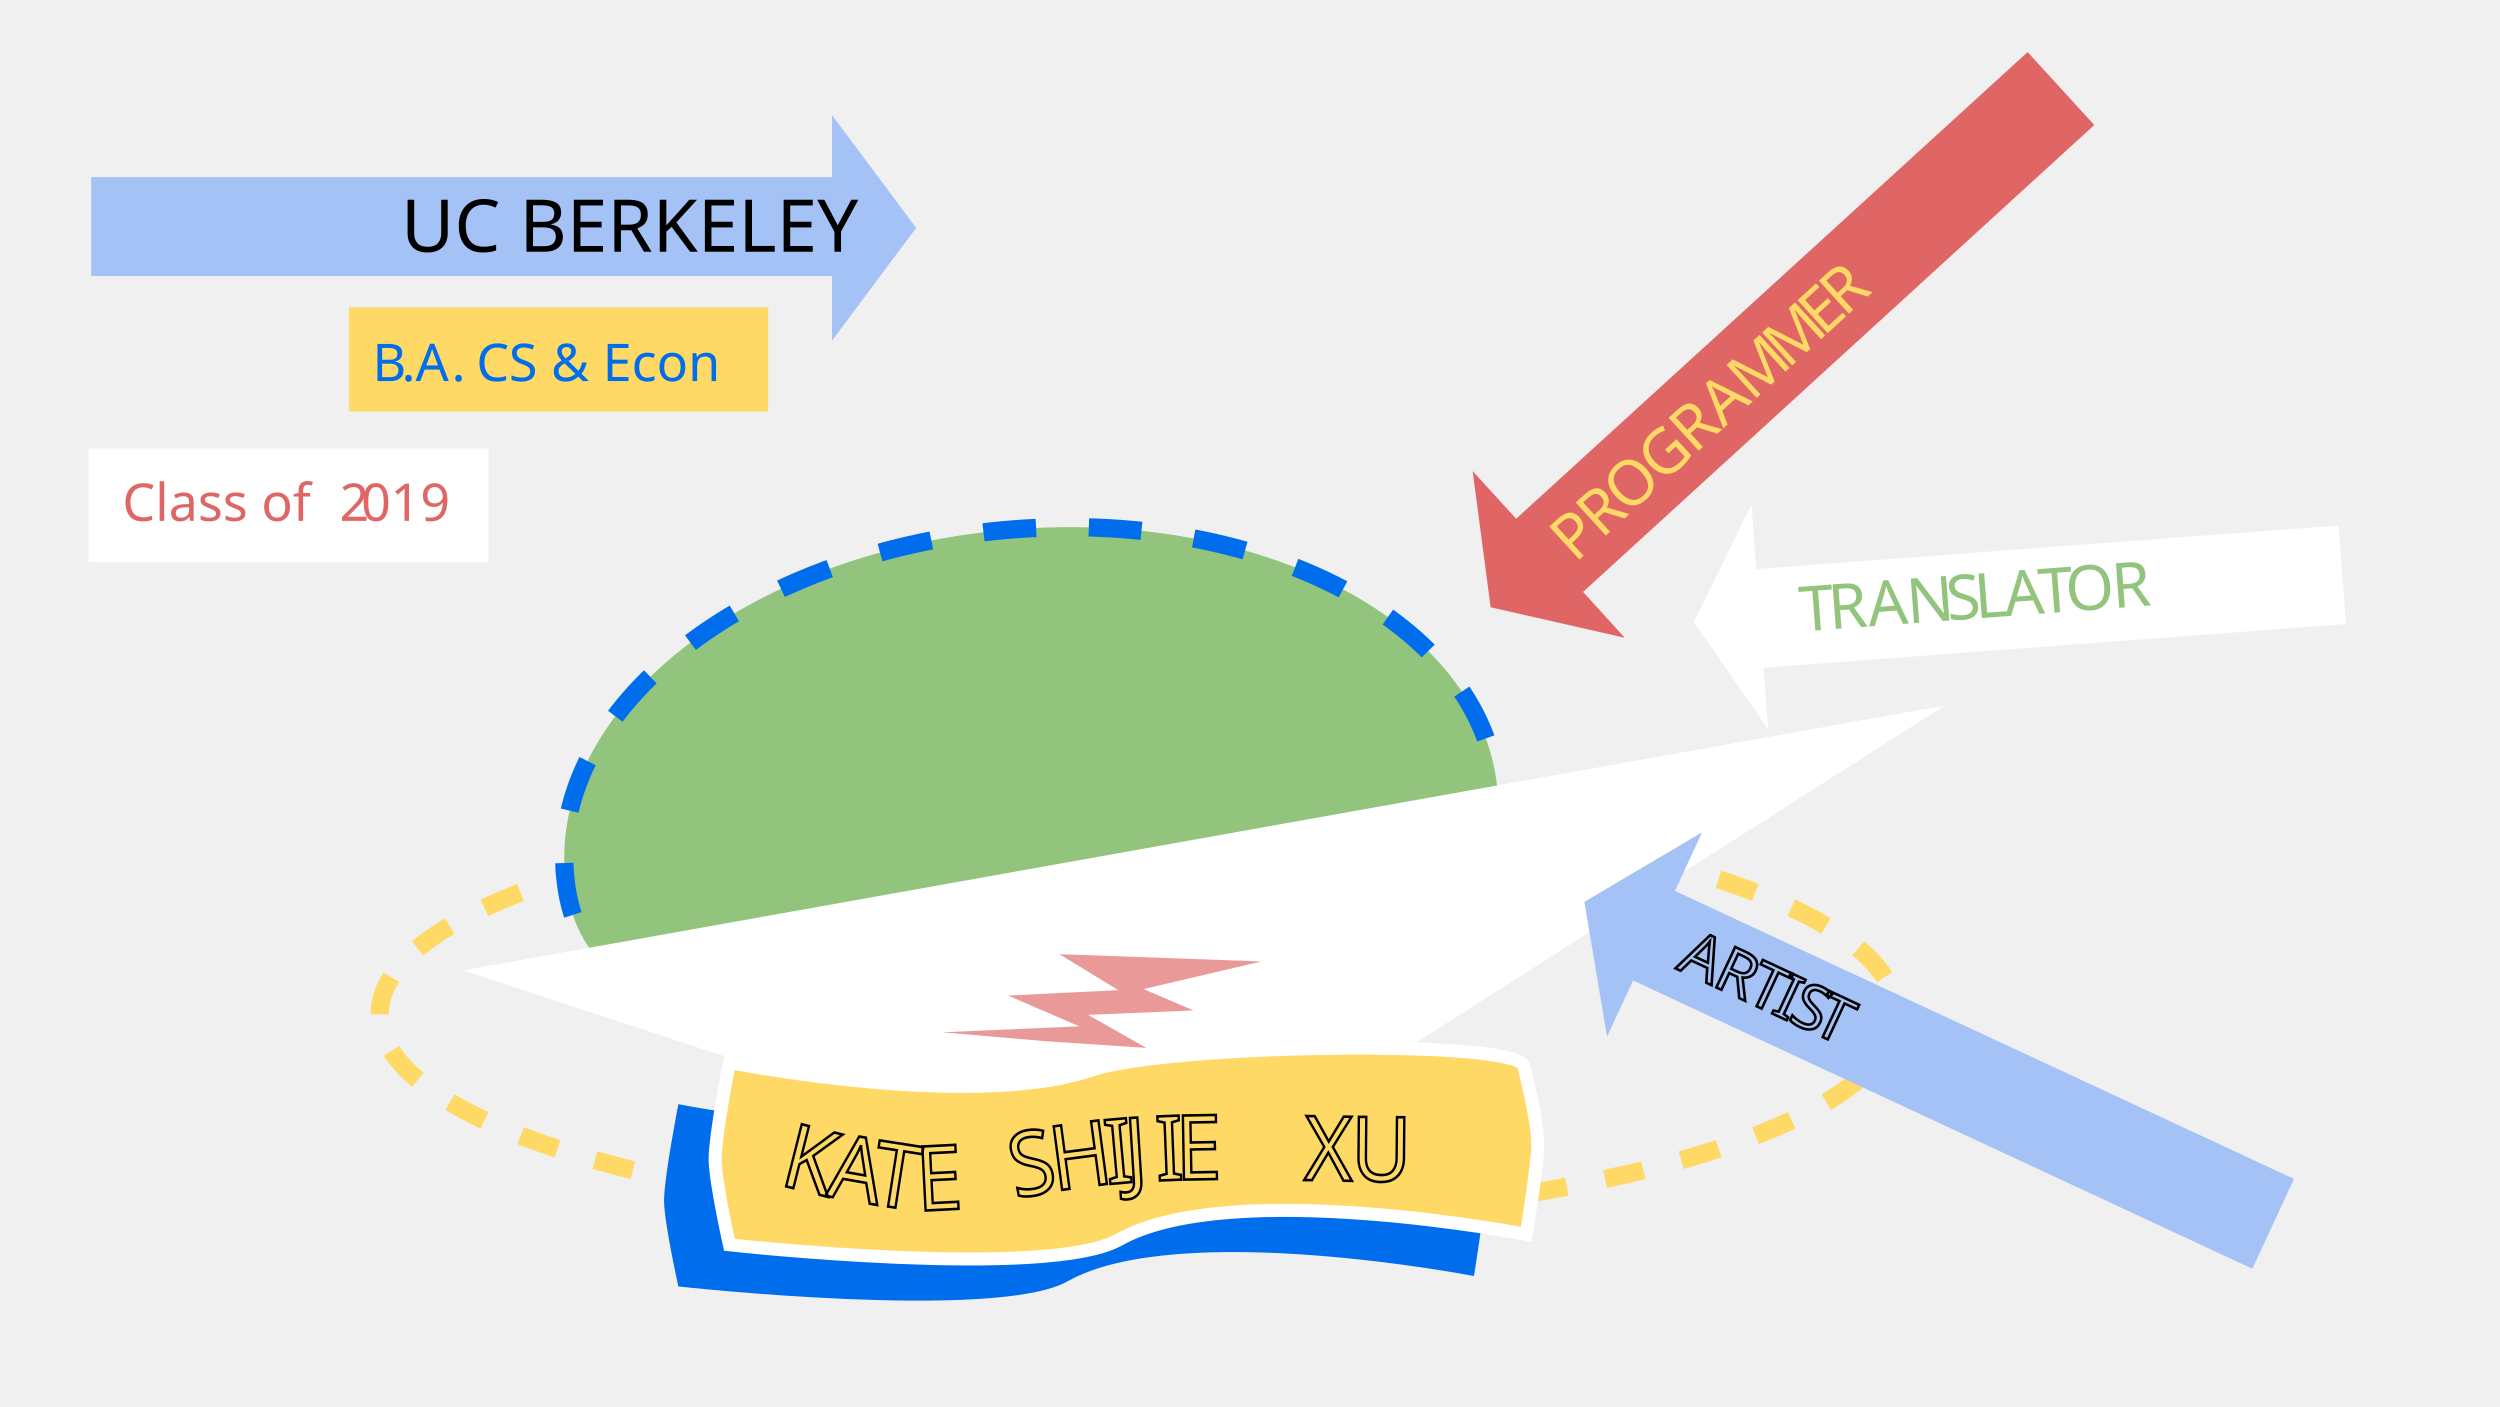
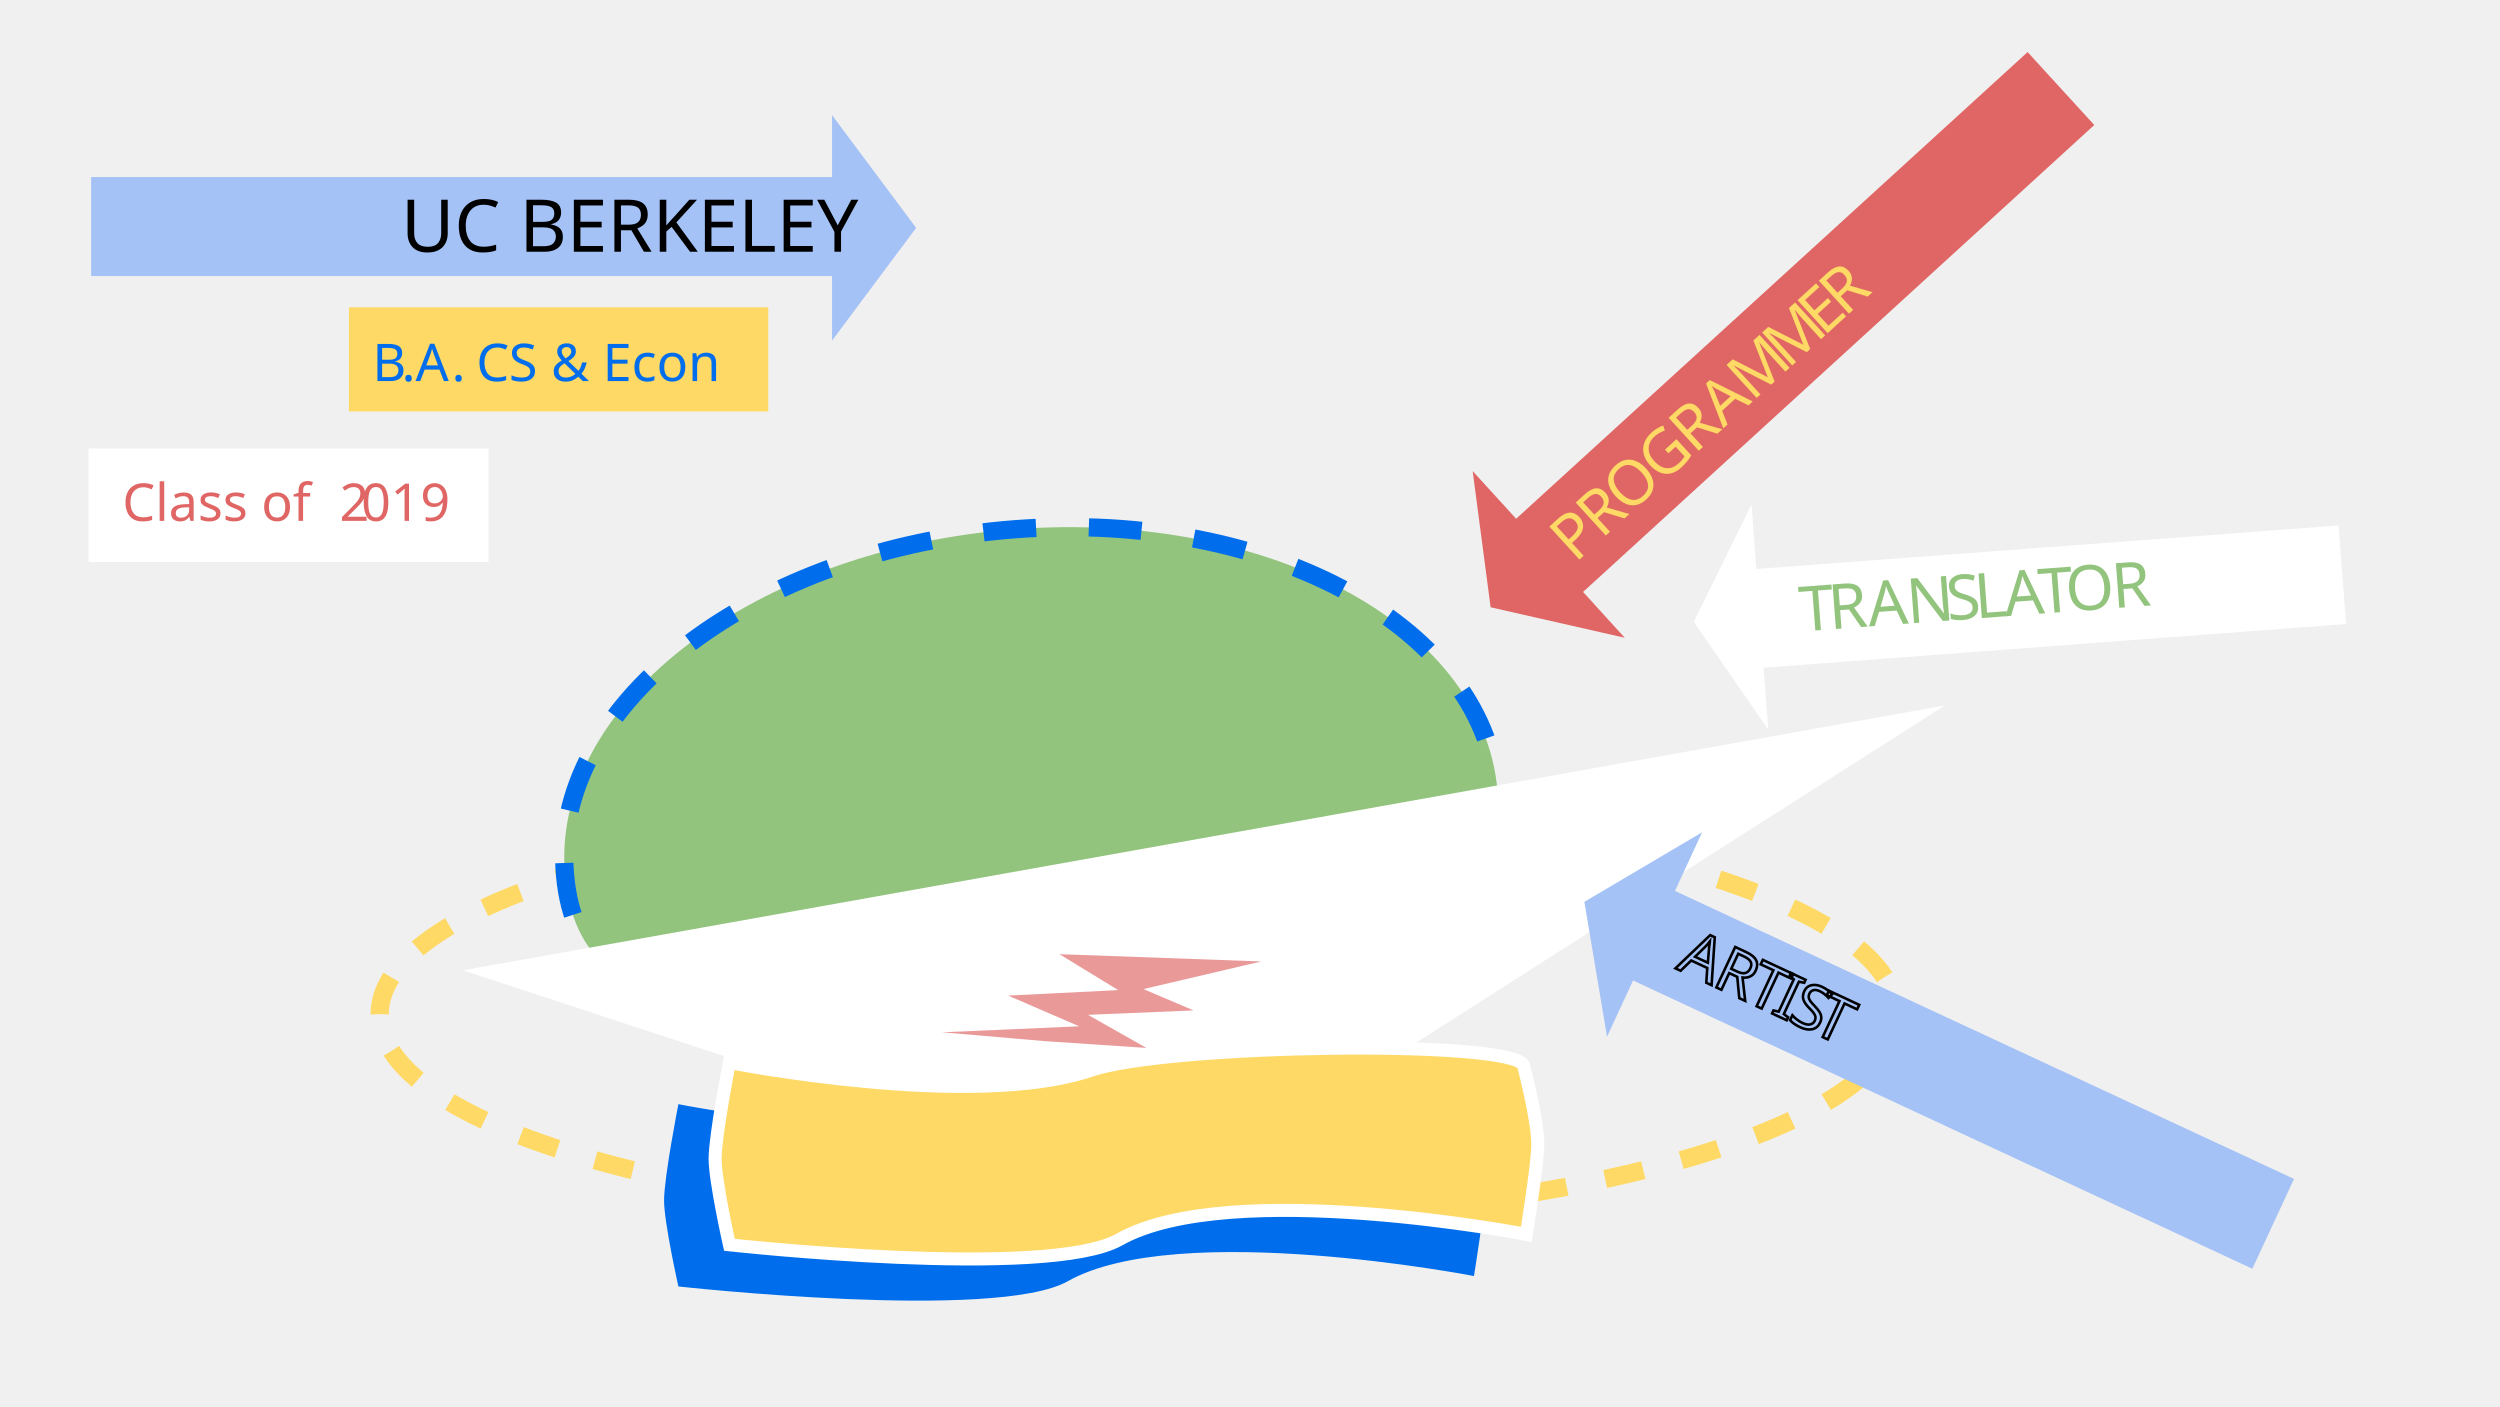
<svg xmlns="http://www.w3.org/2000/svg" version="1.1" id="Layer_2" x="0px" y="0px" width="960px" height="540px" viewBox="0 0 960 540" style="enable-background:new 0 0 960 540;" xml:space="preserve">
  <style type="text/css">
	.st0{fill:#FFFFFF;}
	.st1{fill:none;stroke:#FED965;stroke-width:7;stroke-miterlimit:10;stroke-dasharray:15.041,15.041;}
	.st2{fill:#006EEC;}
	.st3{fill:#92C47D;}
	.st4{fill:none;stroke:#006EEC;stroke-width:7;stroke-miterlimit:10;stroke-dasharray:20.266,20.266;}
	.st5{fill:#A4C2F5;}
	.st6{fill:#FED965;stroke:#FFFFFF;stroke-width:5;stroke-miterlimit:10;}
	.st7{fill:#FED965;}
	.st8{fill:#DF6664;}
	.st9{fill:#EA9999;}
	.st10{fill:none;stroke:#000000;}
- 	.st11{font-family:'ArialMT';}
+ 	.st11{font-family:'Phosphate-Solid';}
	.st12{font-size:34.474px;}
	.st13{letter-spacing:-1.1;}
	.st14{font-size:34.473px;}
	.st15{font-size:34.473px;}
	.st16{font-size:34.476px;}
	.st17{font-size:34.476px;}
	.st18{font-size:34.476px;}
	.st19{fill:none;}
	.st20{font-family:'Phosphate-Solid';}
	.st21{font-size:28px;}
	.st22{font-size:20px;}
	.st23{font-size:24px;}
+ 	.name{
+ 		opacity: 0;
+ 		animation: shine 1s ease-in-out forwards;
+ 		animation-delay: 1s;
+ 	}
+ 	@keyframes shine {
+ 		50% {
+ 			opacity: .5;
+ 		}
+ 		75% {fill: #DF6664;}
+ 		100% {
+ 			opacity: 1;
+ 		}
+ 	}
</style>
  <rect id="class" x="34" y="172.2" class="st0" width="153.6" height="43.6" />
  <g id="dotted">
    <ellipse class="st1" cx="437" cy="389.4" rx="291.2" ry="80.4" />
  </g>
  <path id="bName" class="st2" d="M260.5,424c0,0-5.5,28-5.5,37c0,8.5,5.5,33,5.5,33s122,13.5,149.5-2c42.6-24,156-2,156-2  s4.2-25.7,4.4-34c0.2-9.5-5.5-31-5.5-31c-5.2-9.9-136.4-8-165.8,2C353.3,442.5,260.5,424,260.5,424z" />
  <g id="gCircle">
    <path class="st3" d="M575,303.2c5.9,64.2-83.4,66.6-182.3,75.8S222.9,400.4,217,336.3c-5.9-64.2,69.4-123.6,168.3-132.7   S569.1,239.1,575,303.2z" />
    <path class="st4" d="M575,303.2c5.9,64.2-83.4,66.6-182.3,75.8S222.9,400.4,217,336.3c-5.9-64.2,69.4-123.6,168.3-132.7   S569.1,239.1,575,303.2z" />
  </g>
  <polygon id="berkArrow" class="st5" points="351.8,87.5 319.5,44.2 319.5,68 35,68 35,106 319.5,106 319.5,130.8 " />
  <polygon id="wTriangle" class="st0" points="177.8,372.6 448.1,461.4 746.8,270.9 " />
  <path id="yName" class="st6" d="M280.1,408c0,0-5.5,28-5.5,37c0,8.5,5.5,33,5.5,33s122.2,13.5,149.7-2c42.6-24,156.3-2,156.3-2  s4.2-25.7,4.4-34c0.2-9.5-5.5-31-5.5-31c-5.2-9.9-136.6-8-166.1,2C373.1,426.5,280.1,408,280.1,408z" />
  <rect id="bA" x="134" y="118" class="st7" width="161" height="40" />
  <polygon id="bArrow" class="st5" points="608.4,346.3 617.1,398.1 627.1,376.5 659.7,391.7 864.9,487.2 880.9,452.7 673.2,356.1   643.2,342.1 653.6,319.6 " />
  <polygon id="rArrow" class="st8" points="572.4,233.2 623.9,244.9 607.9,227.3 804.2,48 778.6,20 582.2,199.2 565.5,180.9 " />
  <polygon id="tArrow" class="st0" points="650.4,238.8 679,280.1 677.2,256.4 900.9,239.6 898,201.8 674.4,218.5 672.6,193.7 " />
  <polygon id="thunder" class="st9" points="361.8,396.4 401.2,399.8 440.2,402.4 417.8,389.7 458.3,388 439.1,379.8 484.3,369.2   406.8,366.4 429.4,380.2 387.1,382.3 414.4,394.1 " />
  <g id="myname">
-     <text transform="matrix(0.8933 0.2252 -0.2444 0.9697 298.8775 454.8228)" class="st10 st11 st12">K</text>
-     <text transform="matrix(0.9071 0.1606 -0.1743 0.9847 316.9262 459.2102)" class="st10 st11 st12 st13">A</text>
-     <text transform="matrix(0.9102 0.142 -0.1542 0.988 333.6991 462.1753)" class="st10 st11 st14">T</text>
-     <text transform="matrix(0.9201 -4.661630e-02 5.060135e-02 0.9987 352.3568 464.9902)" class="st10 st11 st12">E</text>
-     <text transform="matrix(0.9057 -0.1684 0.1828 0.9831 389.7459 460.2291)" class="st10 st11 st15">S</text>
-     <text transform="matrix(0.9132 -0.1214 0.1318 0.9913 404.805 457.3094)" class="st10 st11 st12">H</text>
-     <text transform="matrix(0.9176 -8.222787e-02 8.925722e-02 0.996 425.1178 454.7484)" class="st10 st11 st12">I</text>
-     <text transform="matrix(0.9194 -5.799075e-02 6.294816e-02 0.998 432.5275 454.0578)" class="st10 st11 st12">J</text>
-     <text transform="matrix(0.9205 -3.660820e-02 3.973770e-02 0.9992 444.1253 453.3518)" class="st10 st11 st12">I</text>
-     <text transform="matrix(0.9211 -1.561400e-02 1.694878e-02 0.9999 451.5668 453.0149)" class="st10 st11 st16">E</text>
-     <text transform="matrix(0.9211 1.548510e-02 -1.680887e-02 0.9999 500.6596 453.1411)" class="st10 st11 st17">X</text>
-     <text transform="matrix(0.9212 7.986096e-03 -8.668796e-03 1 518.7207 453.4622)" class="st10 st11 st18">U</text>
+     <text transform="matrix(0.8933 0.2252 -0.2444 0.9697 298.8775 454.8228)" class="name st11 st12">K</text>
+     <text transform="matrix(0.9071 0.1606 -0.1743 0.9847 316.9262 459.2102)" class="name st11 st12 st13">A</text>
+     <text transform="matrix(0.9102 0.142 -0.1542 0.988 333.6991 462.1753)" class="name st11 st14">T</text>
+     <text transform="matrix(0.9201 -4.661630e-02 5.060135e-02 0.9987 352.3568 464.9902)" class="name st11 st12">E</text>
+     <text transform="matrix(0.9057 -0.1684 0.1828 0.9831 389.7459 460.2291)" class="name st11 st15">S</text>
+     <text transform="matrix(0.9132 -0.1214 0.1318 0.9913 404.805 457.3094)" class="name st11 st12">H</text>
+     <text transform="matrix(0.9176 -8.222787e-02 8.925722e-02 0.996 425.1178 454.7484)" class="name st11 st12">I</text>
+     <text transform="matrix(0.9194 -5.799075e-02 6.294816e-02 0.998 432.5275 454.0578)" class="name st11 st12">J</text>
+     <text transform="matrix(0.9205 -3.660820e-02 3.973770e-02 0.9992 444.1253 453.3518)" class="name st11 st12">I</text>
+     <text transform="matrix(0.9211 -1.561400e-02 1.694878e-02 0.9999 451.5668 453.0149)" class="name st11 st16">E</text>
+     <text transform="matrix(0.9211 1.548510e-02 -1.680887e-02 0.9999 500.6596 453.1411)" class="name st11 st17">X</text>
+     <text transform="matrix(0.9212 7.986096e-03 -8.668796e-03 1 518.7207 453.4622)" class="name st11 st18">U</text>
  </g>
  <rect x="154" y="78" class="st19" width="228" height="49" />
  <text transform="matrix(1 0 0 1 154 96.6758)" class="st20 st21">UC BERKELEY</text>
  <rect x="143" y="133" class="st19" width="228" height="49" />
  <text transform="matrix(1 0 0 1 143 146.3398)">
    <tspan x="0" y="0" class="st2 st20 st22">B</tspan>
    <tspan x="11.2" y="0" class="st2 st20 st22">.A</tspan>
    <tspan x="30.4" y="0" class="st2 st20 st22">. </tspan>
    <tspan x="39.9" y="0" class="st2 st20 st22">C</tspan>
    <tspan x="52.4" y="0" class="st2 st20 st22">S &amp; Econ</tspan>
  </text>
  <rect x="47" y="187" transform="matrix(1 -2.816946e-03 2.816946e-03 1 -0.5951 0.4544)" class="st19" width="228" height="49" />
  <text transform="matrix(1 0 0 1 46.9673 200.019)">
    <tspan x="0" y="0" class="st8 st20 st22">Class of </tspan>
    <tspan x="83.4" y="0" class="st8 st20 st22">2</tspan>
    <tspan x="91.7" y="0" class="st8 st20 st22">0</tspan>
    <tspan x="103" y="0" class="st8 st20 st22">19</tspan>
  </text>
  <polygon id="bArrow_1_" class="st19" points="643.6,344.6 633.2,367.1 663.2,381.1 870.9,477.7 854.9,512.2 649.7,416.7   617.1,401.5 607.1,423.1 598.4,371.3 " />
  <text transform="matrix(0.9062 0.4229 -0.4229 0.9062 643.3662 371.8438)">
    <tspan x="0" y="0" class="st10 st20 st23">A</tspan>
    <tspan x="15" y="0" class="st10 st20 st23" rotate="0">R</tspan>
    <tspan x="28.8" y="0" class="st10 st20 st23" rotate="-0.1">T</tspan>
    <tspan x="40" y="0" class="st10 st20 st23" rotate="-0.1">I</tspan>
    <tspan x="47.1" y="0" class="st10 st20 st23" rotate="-0.1">S</tspan>
    <tspan x="56.8" y="0" class="st10 st20 st23" rotate="-0.1">T</tspan>
  </text>
  <polygon id="rArrow_1_" class="st19" points="578.5,206.9 595.2,225.2 791.6,46 817.2,74 620.9,253.3 636.9,270.9 585.4,259.2 " />
  <text transform="matrix(0.7387 -0.674 0.674 0.7387 604.7974 216.4424)">
    <tspan x="0" y="0" class="st7 st20 st23">P</tspan>
    <tspan x="13.7" y="0" class="st7 st20 st23">R</tspan>
    <tspan x="27.5" y="0" class="st7 st20 st23">O</tspan>
    <tspan x="45.3" y="0" class="st7 st20 st23">G</tspan>
    <tspan x="62" y="0" class="st7 st20 st23">R</tspan>
    <tspan x="77.1" y="0" class="st7 st20 st23">A</tspan>
    <tspan x="92.1" y="0" class="st7 st20 st23">M</tspan>
    <tspan x="110.6" y="0" class="st7 st20 st23">M</tspan>
    <tspan x="129" y="0" class="st7 st20 st23">E</tspan>
    <tspan x="140.1" y="0" class="st7 st20 st23">R</tspan>
  </text>
  <polygon id="tArrow_1_" class="st19" points="676.6,218.7 678.4,243.5 902,226.8 904.9,264.6 681.2,281.4 683,305.1 654.4,263.8 " />
  <text transform="matrix(0.9972 -7.448119e-02 7.448119e-02 0.9972 691.5029 242.5215)">
    <tspan x="0" y="0" class="st3 st20 st23">T</tspan>
    <tspan x="11.2" y="0" class="st3 st20 st23" rotate="0">R</tspan>
    <tspan x="26.3" y="0" class="st3 st20 st23">A</tspan>
    <tspan x="41.3" y="0" class="st3 st20 st23">N</tspan>
    <tspan x="56.6" y="0" class="st3 st20 st23">S</tspan>
    <tspan x="67.4" y="0" class="st3 st20 st23">L</tspan>
    <tspan x="78.8" y="0" class="st3 st20 st23">A</tspan>
    <tspan x="92.1" y="0" class="st3 st20 st23">T</tspan>
    <tspan x="102.5" y="0" class="st3 st20 st23">O</tspan>
    <tspan x="120.3" y="0" class="st3 st20 st23">R</tspan>
  </text>
</svg>
